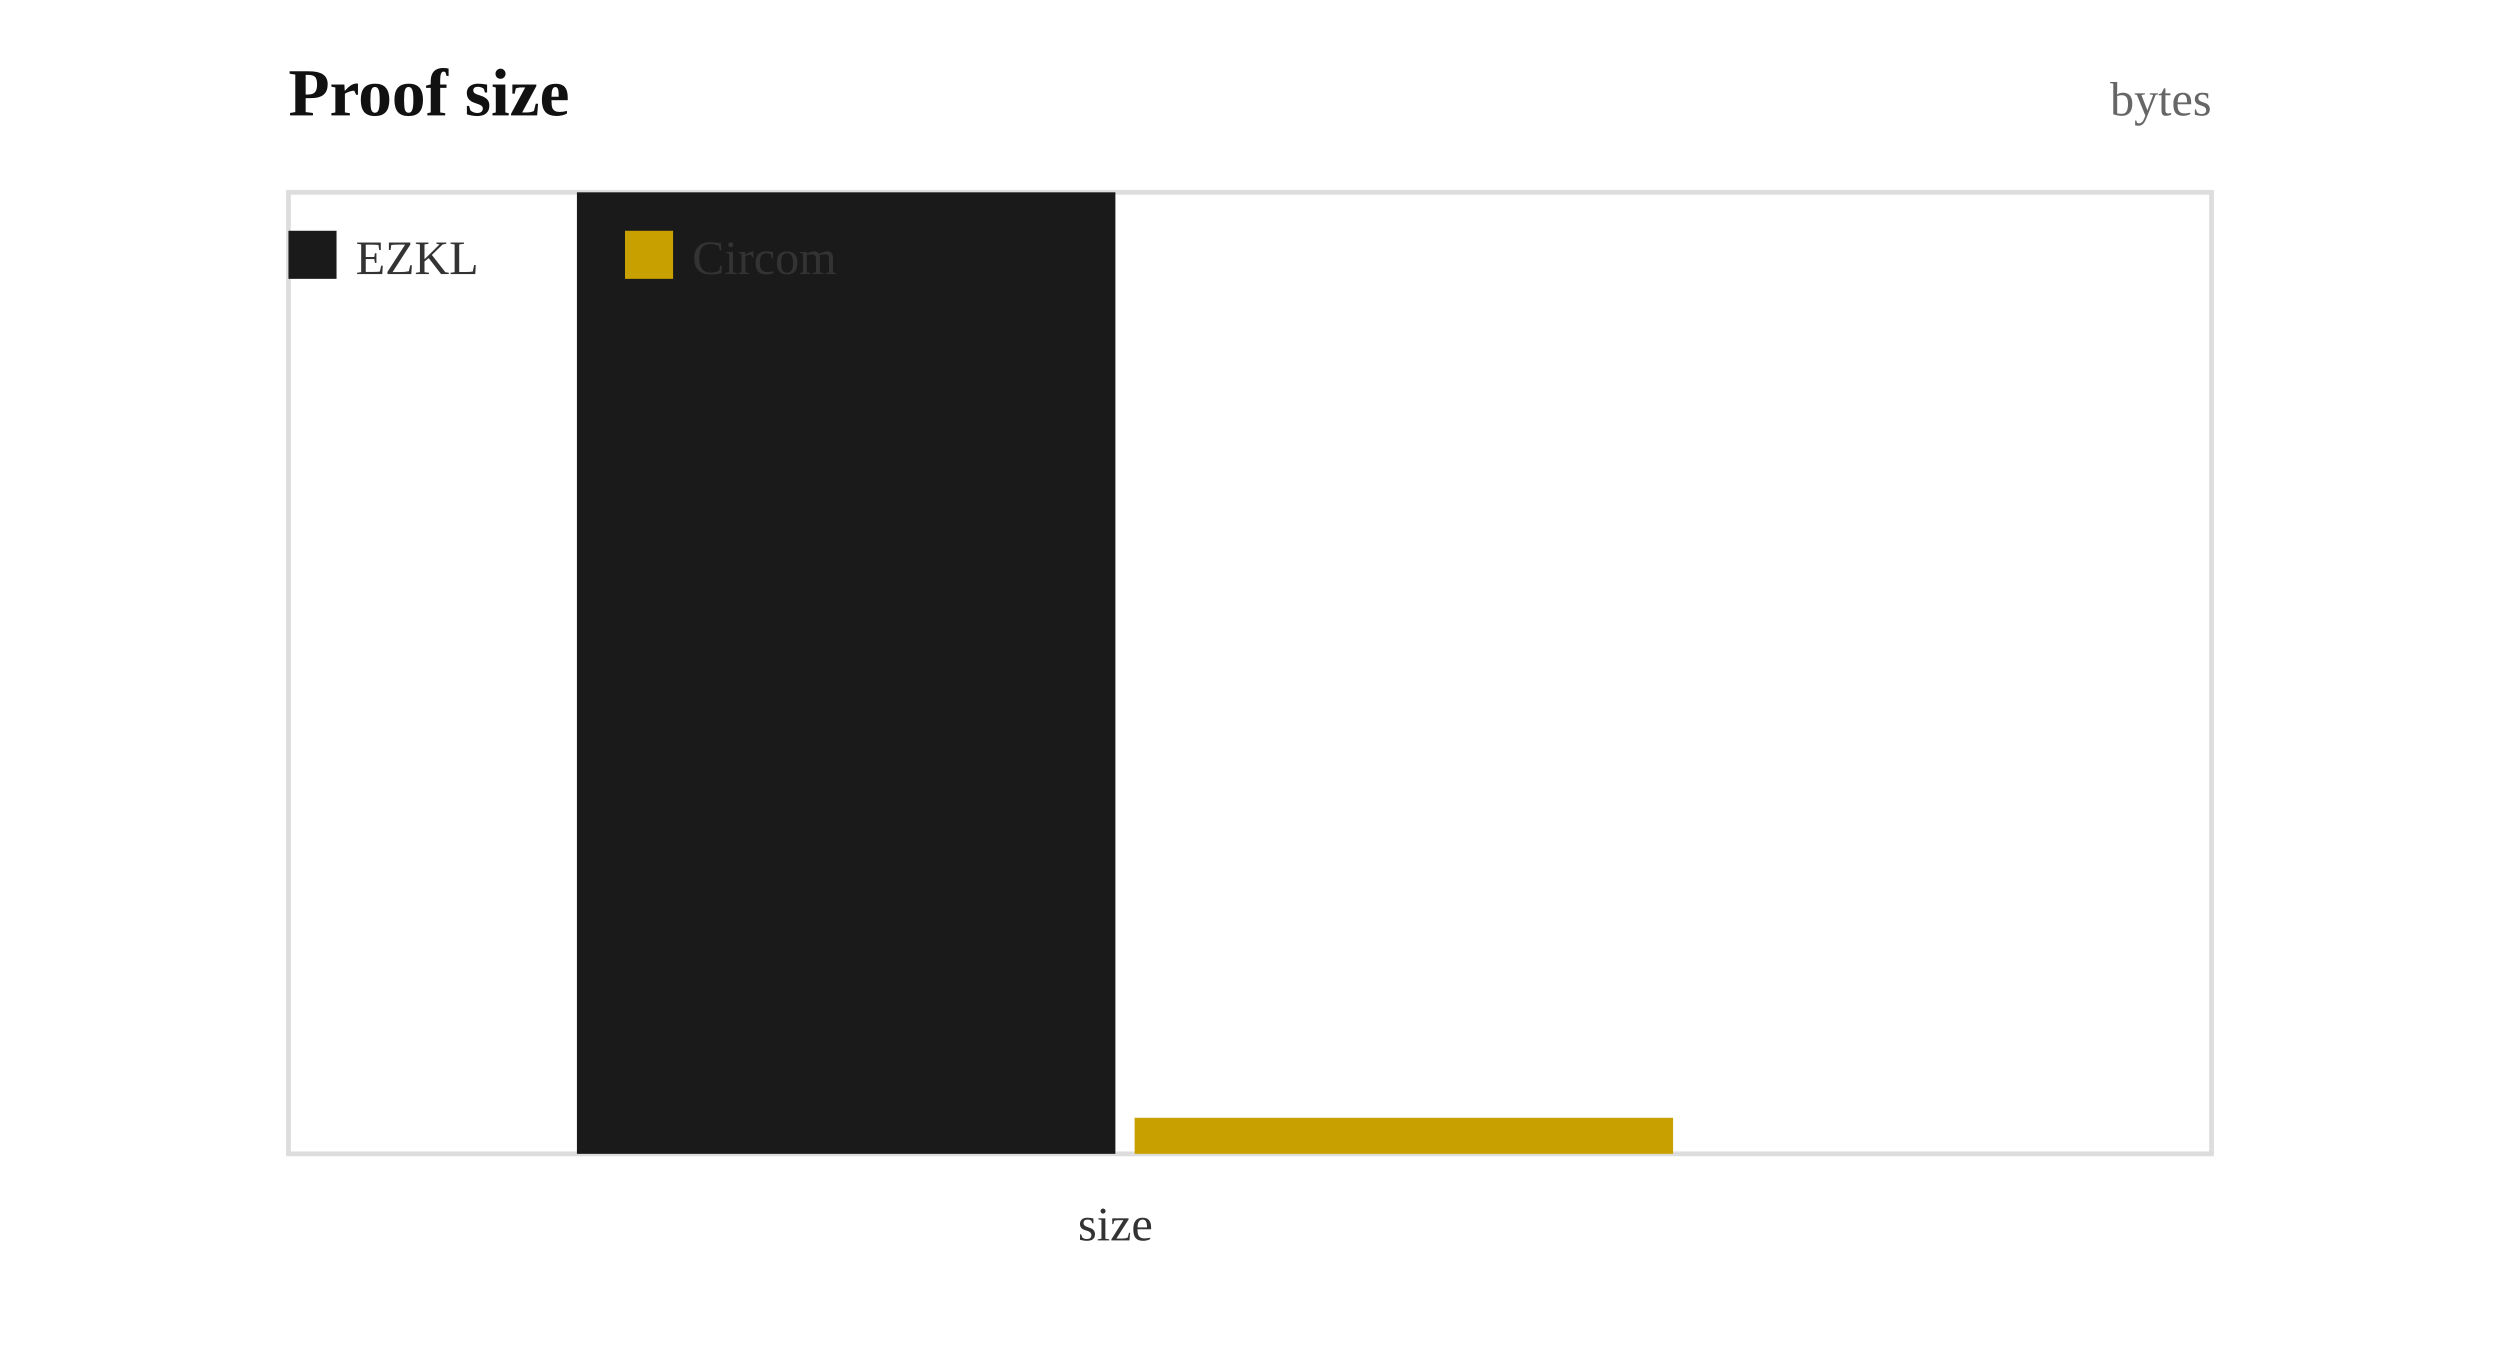
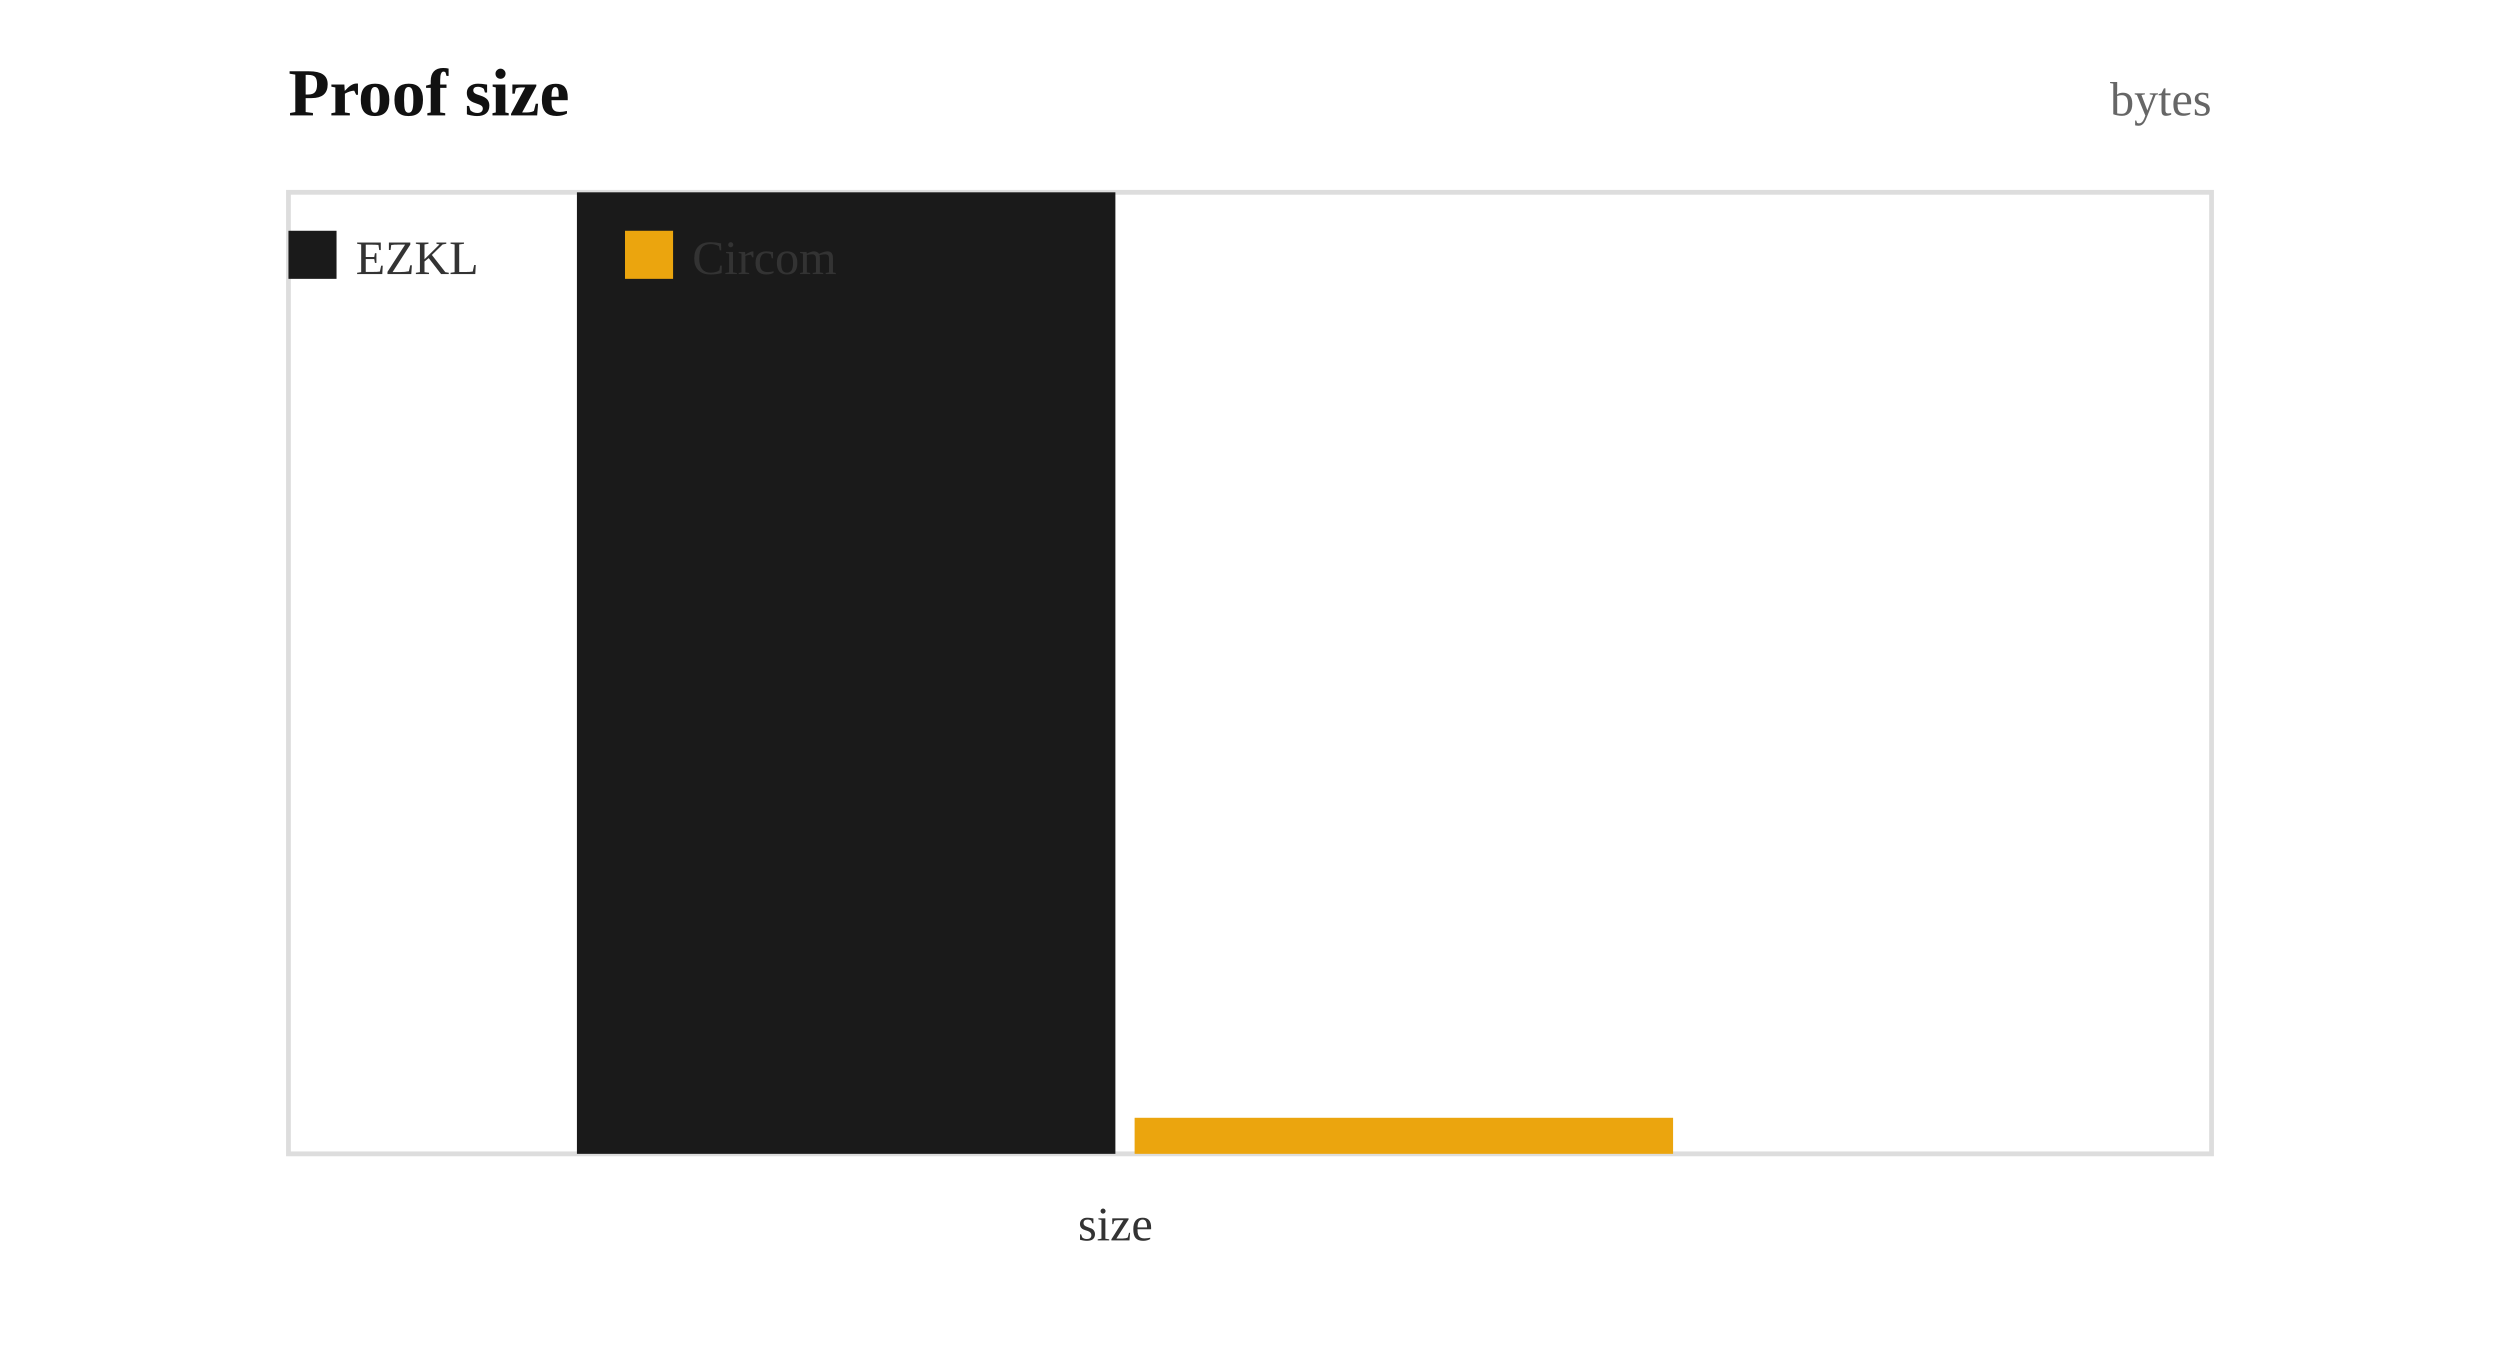
<svg xmlns="http://www.w3.org/2000/svg" width="520" height="280" viewBox="0 0 520 280">
  <text x="60" y="24" font-size="14" font-weight="600" fill="#111">Proof size</text>
  <text x="460" y="24" font-size="10" text-anchor="end" fill="#666">bytes</text>
  <rect x="60" y="40" width="400" height="200" fill="none" stroke="#ddd" />
  <rect x="120.0" y="40.0" width="112.0" height="200.0" fill="#1a1a1a" />
-   <rect x="236.0" y="232.5" width="112.0" height="7.5" fill="#c8a000" />
+   <rect x="236.0" y="232.5" width="112.0" height="7.5" fill="#eba50e" />
  <text x="232.0" y="258" font-size="10" text-anchor="middle" fill="#333">size</text>
  <rect x="60" y="48" width="10" height="10" fill="#1a1a1a" />
  <text x="74" y="57" font-size="10" fill="#333">EZKL</text>
-   <rect x="130" y="48" width="10" height="10" fill="#c8a000" />
+   <rect x="130" y="48" width="10" height="10" fill="#eba50e" />
  <text x="144" y="57" font-size="10" fill="#333">Circom</text>
</svg>
